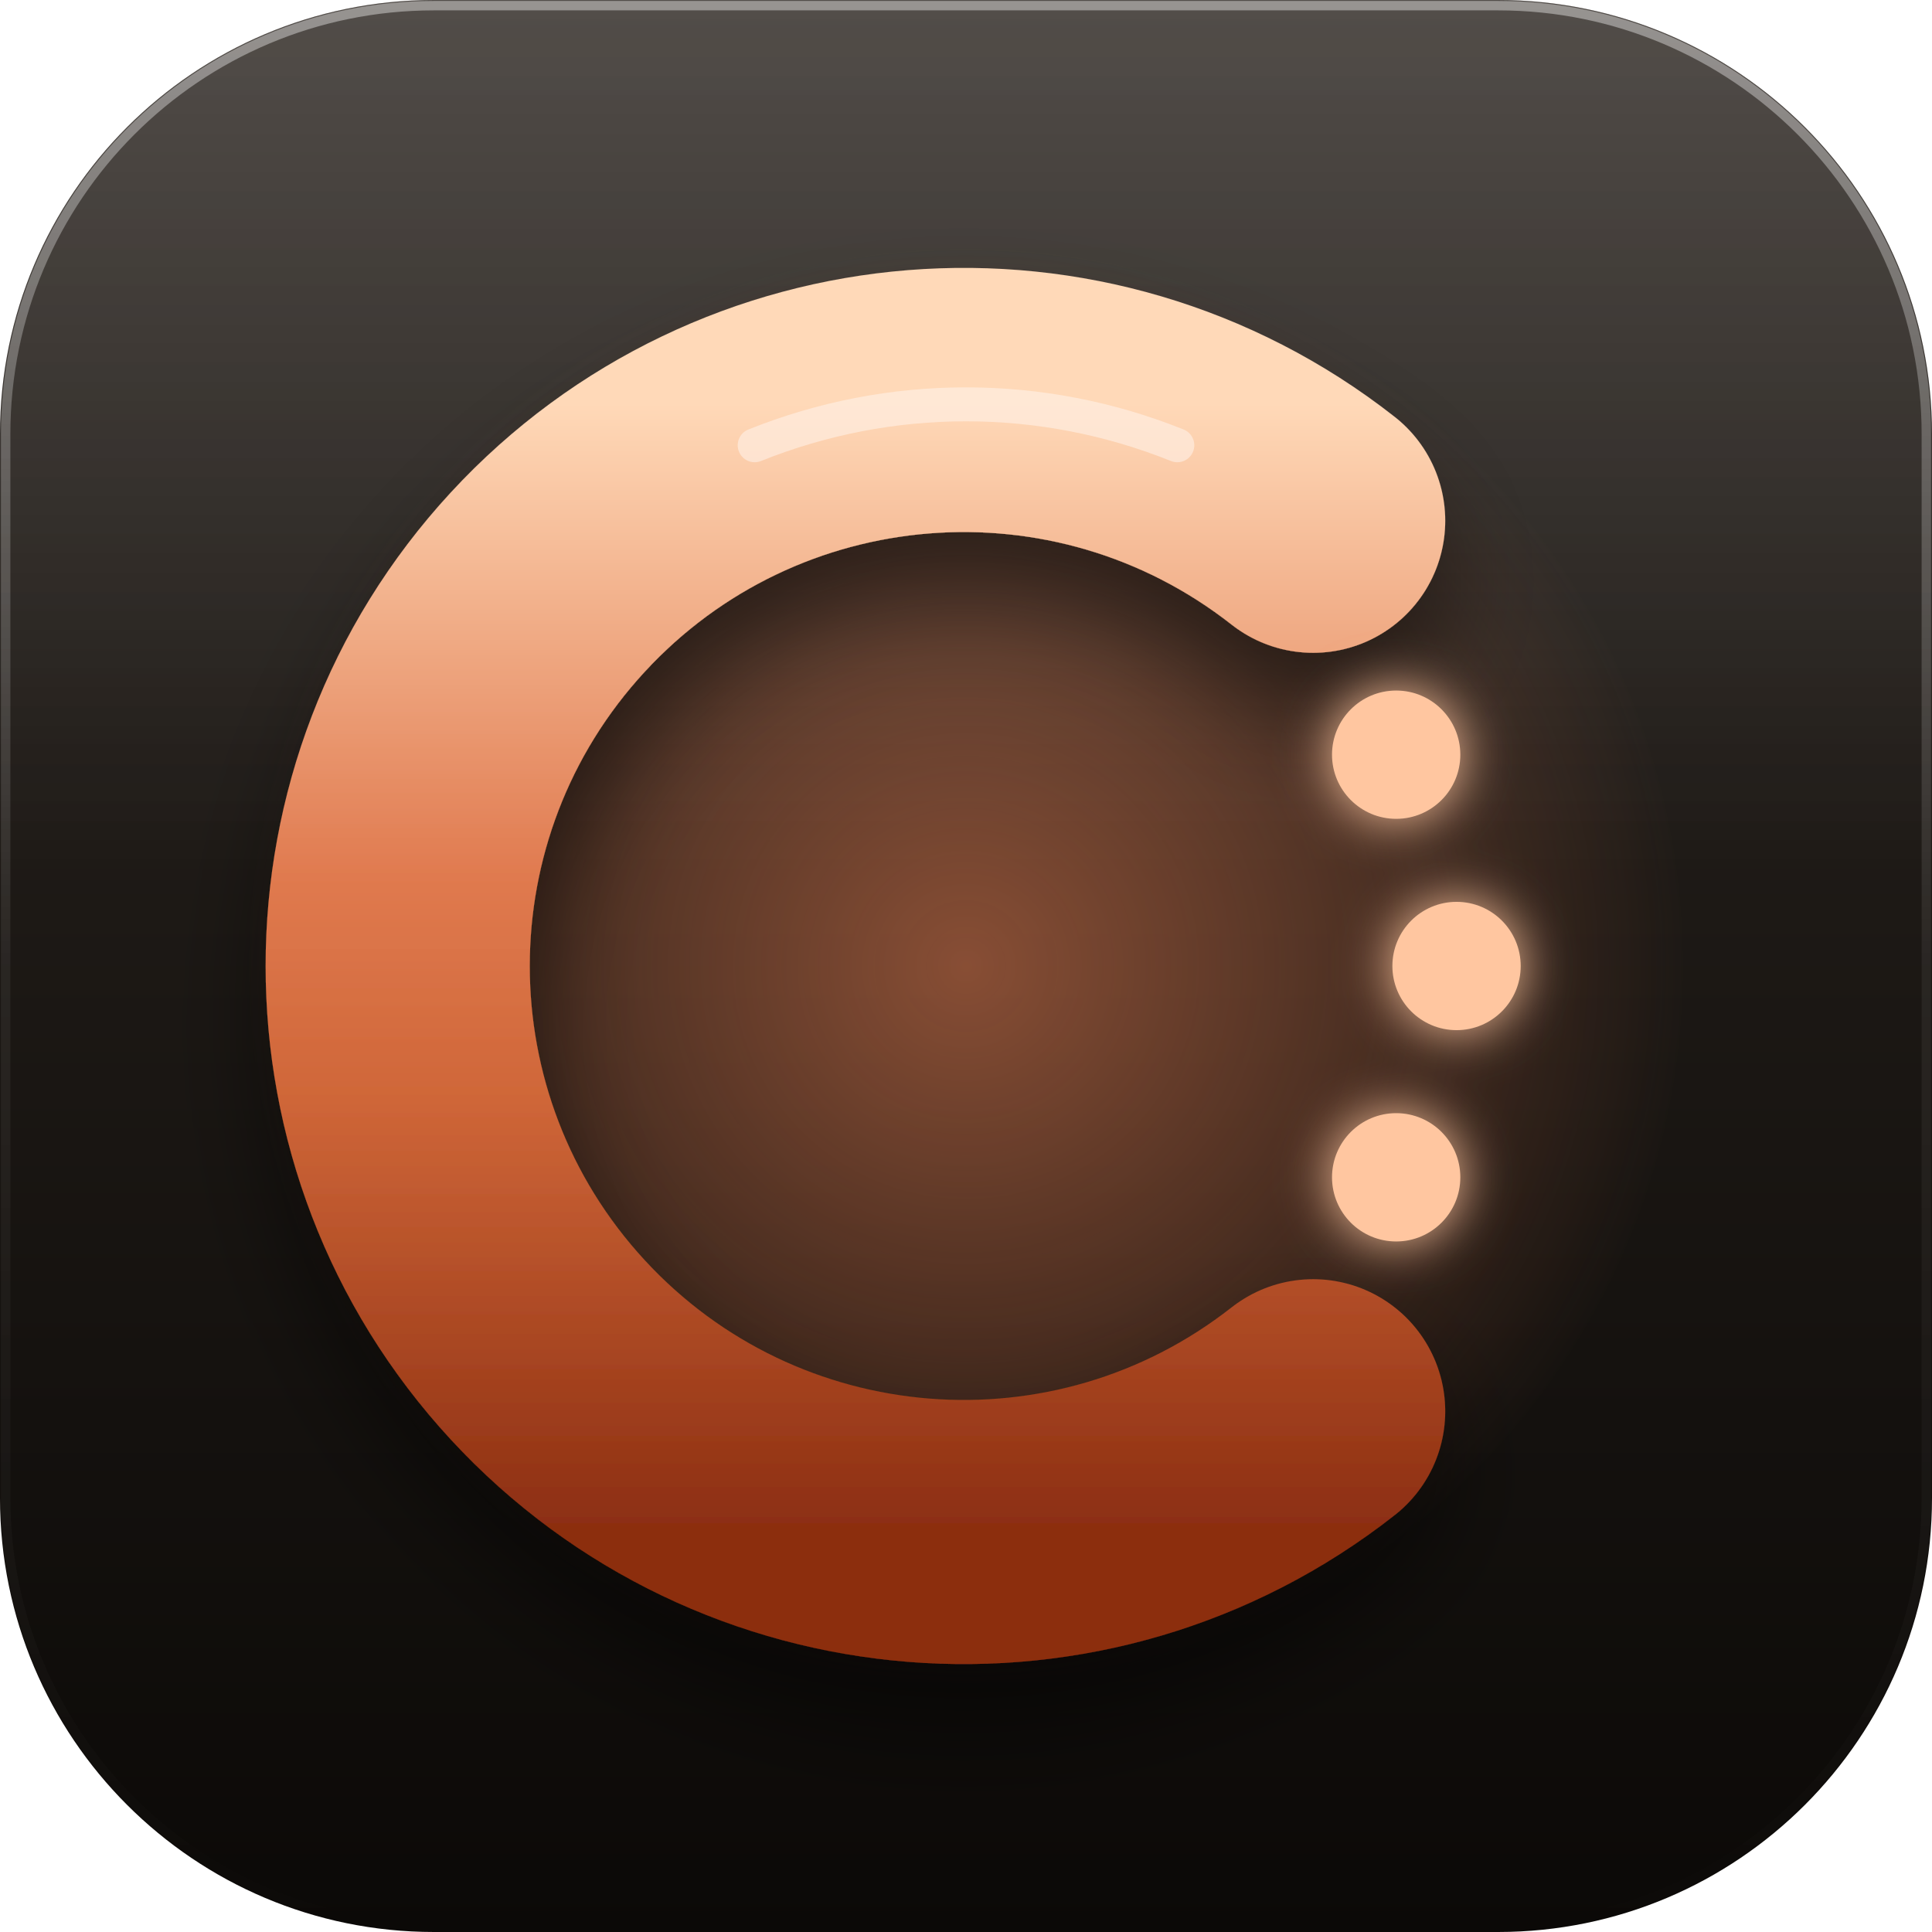
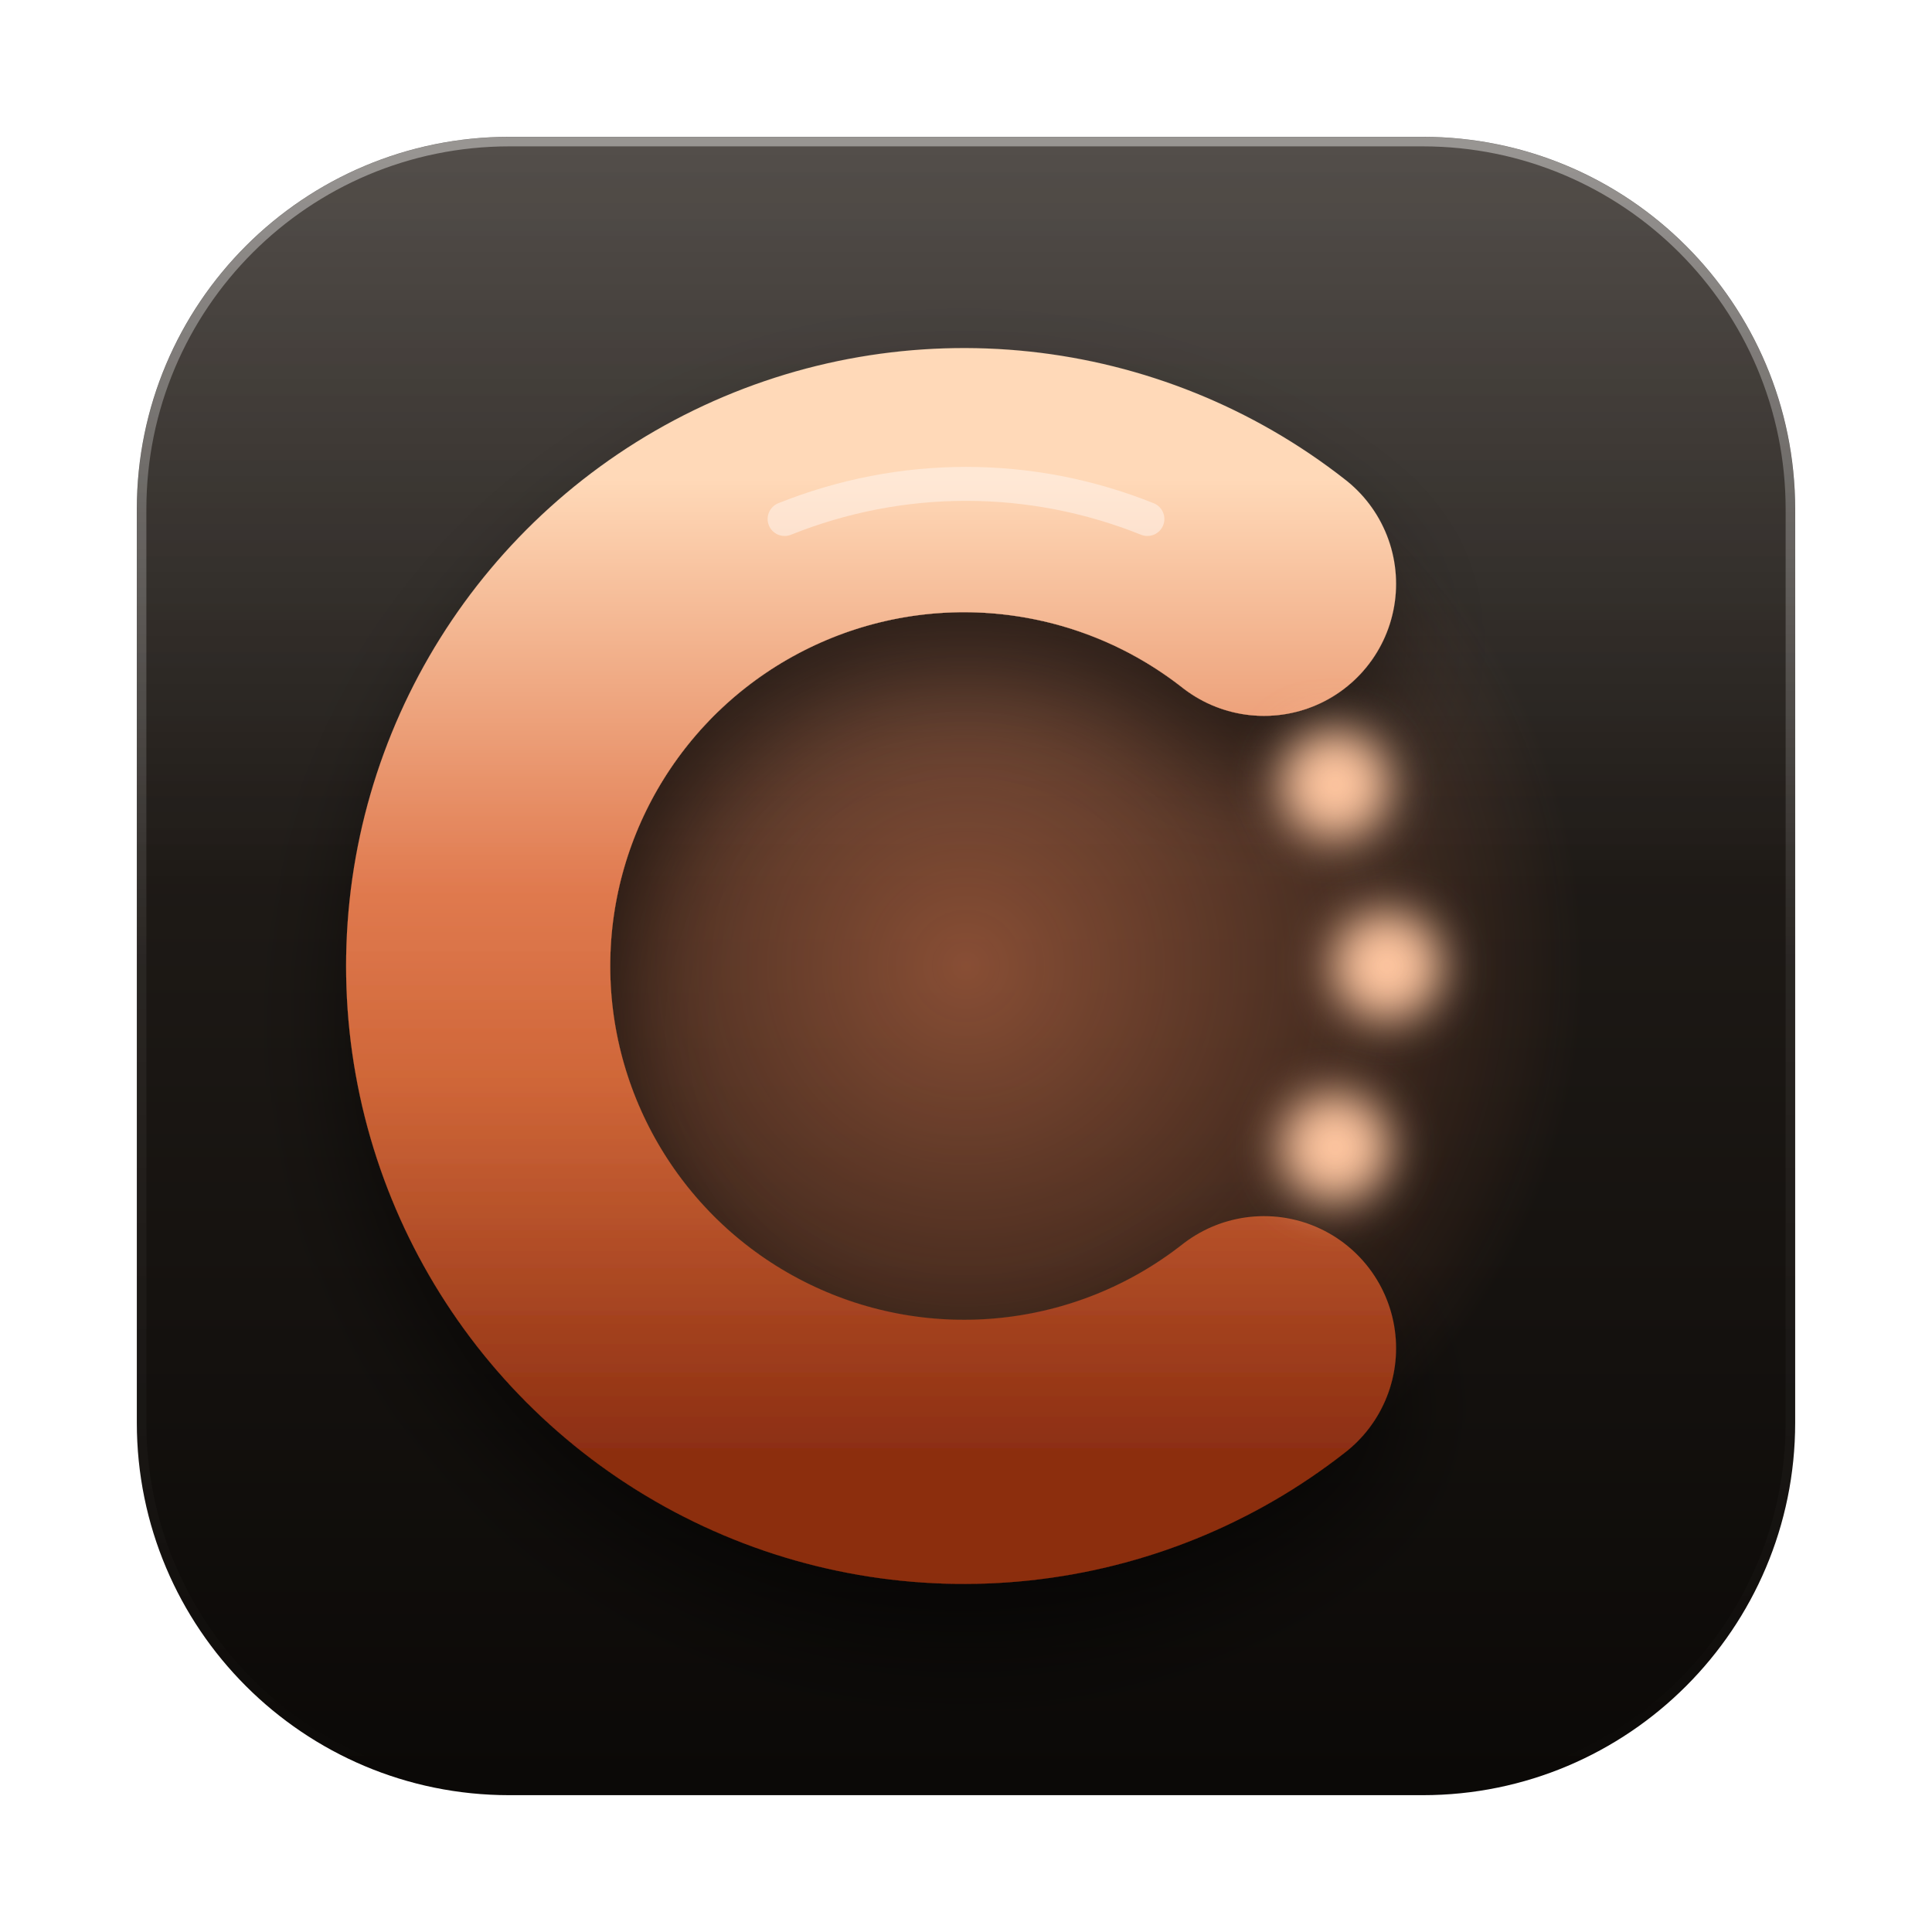
- <svg xmlns="http://www.w3.org/2000/svg" width="512" height="512" viewBox="0 0 512 512">
+ <svg xmlns="http://www.w3.org/2000/svg" version="1.2" viewBox="0 0 512 512" width="512" height="512">
  <defs>
-     <linearGradient id="bgDark" x1="0" y1="0" x2="0" y2="1">
+     <linearGradient id="g1" x2="1" gradientUnits="userSpaceOnUse" gradientTransform="matrix(0,439.488,-439.488,0,36.256,36.256)">
      <stop offset="0" stop-color="#2d2722" />
      <stop offset="1" stop-color="#0b0907" />
    </linearGradient>
-     <linearGradient id="topGloss" x1="0" y1="0" x2="0" y2="1">
-       <stop offset="0" stop-color="#ffffff" stop-opacity="0.18" />
-       <stop offset="0.45" stop-color="#ffffff" stop-opacity="0" />
+     <linearGradient id="g2" x2="1" gradientUnits="userSpaceOnUse" gradientTransform="matrix(0,439.488,-439.488,0,36.256,36.256)">
+       <stop offset="0" stop-color="#ffffff" stop-opacity=".18" />
+       <stop offset=".45" stop-color="#ffffff" stop-opacity="0" />
    </linearGradient>
-     <linearGradient id="rim" x1="0" y1="0" x2="0" y2="1">
-       <stop offset="0" stop-color="#ffffff" stop-opacity="0.40" />
-       <stop offset="0.5" stop-color="#ffffff" stop-opacity="0.06" />
+     <linearGradient id="g3" x2="1" gradientUnits="userSpaceOnUse" gradientTransform="matrix(0,436.913,-436.913,0,37.543,37.543)">
+       <stop offset="0" stop-color="#ffffff" stop-opacity=".4" />
+       <stop offset=".5" stop-color="#ffffff" stop-opacity=".06" />
      <stop offset="1" stop-color="#ffffff" stop-opacity="0" />
    </linearGradient>
-     <radialGradient id="aura" cx="0.5" cy="0.5" r="0.5">
-       <stop offset="0" stop-color="#e07a4f" stop-opacity="0.55" />
+     <radialGradient id="g4" cx="0" cy="0" r="1" gradientUnits="userSpaceOnUse" gradientTransform="matrix(163.091,0,0,163.091,256,256)">
+       <stop offset="0" stop-color="#e07a4f" stop-opacity=".55" />
      <stop offset="1" stop-color="#e07a4f" stop-opacity="0" />
    </radialGradient>
-     <linearGradient id="metalOrange" x1="0" y1="0" x2="0" y2="1">
+     <filter x="-50%" y="-50%" width="200%" height="200%" id="f1">
+       <feDropShadow dx="-9.797174393178826e-16" dy="16" stdDeviation="12.917" flood-color="#000000" flood-opacity=".5" />
+     </filter>
+     <linearGradient id="g5" x2="1" gradientUnits="userSpaceOnUse" gradientTransform="matrix(0,257.508,-208.248,0,126.723,127.246)">
      <stop offset="0" stop-color="#ffd9b8" />
-       <stop offset="0.42" stop-color="#e07a4f" />
-       <stop offset="0.62" stop-color="#cf6638" />
+       <stop offset=".42" stop-color="#e07a4f" />
+       <stop offset=".62" stop-color="#cf6638" />
      <stop offset="1" stop-color="#8c2e11" />
    </linearGradient>
-     <filter id="shadow" x="-30%" y="-30%" width="160%" height="175%">
-       <feGaussianBlur in="SourceAlpha" stdDeviation="13" />
-       <feOffset dx="0" dy="16" result="off" />
-       <feComponentTransfer>
-         <feFuncA type="linear" slope="0.5" />
-       </feComponentTransfer>
-       <feMerge>
-         <feMergeNode />
-         <feMergeNode in="SourceGraphic" />
-       </feMerge>
-     </filter>
-     <filter id="glow" x="-70%" y="-70%" width="240%" height="240%">
-       <feGaussianBlur stdDeviation="7" result="b" />
-       <feMerge>
-         <feMergeNode in="b" />
-         <feMergeNode in="SourceGraphic" />
-       </feMerge>
+     <filter x="-50%" y="-50%" width="200%" height="200%" id="f2">
+       <feGaussianBlur stdDeviation="6" />
    </filter>
  </defs>
-   <rect width="512" height="512" rx="115" fill="url(#bgDark)" />
-   <rect width="512" height="512" rx="115" fill="url(#topGloss)" />
-   <rect x="1.5" y="1.5" width="509" height="509" rx="113.5" fill="none" stroke="url(#rim)" stroke-width="2.5" />
-   <circle cx="256" cy="256" r="190" fill="url(#aura)" />
-   <path d="M 348 138 A 150 150 0 1 0 348 374" fill="none" stroke="url(#metalOrange)" stroke-width="70" stroke-linecap="round" filter="url(#shadow)" />
-   <path d="M 200 118 A 150 150 0 0 1 312 118" fill="none" stroke="#fff4ec" stroke-opacity="0.55" stroke-width="9" stroke-linecap="round" />
-   <g filter="url(#glow)">
-     <circle cx="370" cy="200" r="17" fill="#ffc6a0" />
-     <circle cx="386" cy="256" r="17" fill="#ffc6a0" />
-     <circle cx="370" cy="312" r="17" fill="#ffc6a0" />
+   <style>
+ 		.s0 { fill: url(#g1) } 
+ 		.s1 { fill: url(#g2) } 
+ 		.s2 { fill: none;stroke: url(#g3);stroke-width: 2.5 } 
+ 		.s3 { fill: url(#g4) } 
+ 		.s4 { filter: url(#f1);fill: none;stroke: url(#g5);stroke-linecap: round;stroke-width: 70 } 
+ 		.s5 { opacity: .55;fill: none;stroke: #fff4ec;stroke-linecap: round;stroke-width: 9 } 
+ 		.s6 { filter: url(#f2);fill: #ffc6a0 } 
+ 	</style>
+   <g id="组 1 copy">
+     <path fill-rule="evenodd" class="s0" d="m134.97 36.26h242.06c54.52 0 98.71 44.19 98.71 98.71v242.06c0 54.52-44.19 98.71-98.71 98.71h-242.06c-54.52 0-98.71-44.19-98.71-98.71v-242.06c0-54.52 44.19-98.71 98.71-98.71z" />
+     <path fill-rule="evenodd" class="s1" d="m134.97 36.26h242.06c54.52 0 98.71 44.19 98.71 98.71v242.06c0 54.52-44.19 98.71-98.71 98.71h-242.06c-54.52 0-98.71-44.19-98.71-98.71v-242.06c0-54.52 44.19-98.71 98.71-98.71z" />
+     <path fill-rule="evenodd" class="s2" d="m134.97 37.54h242.06c53.81 0 97.43 43.62 97.43 97.43v242.06c0 53.81-43.62 97.43-97.43 97.43h-242.06c-53.81 0-97.43-43.62-97.43-97.43v-242.06c0-53.81 43.62-97.43 97.43-97.43z" />
+     <path fill-rule="evenodd" class="s3" d="m256 419.09c-90.19 0-163.09-72.9-163.09-163.09 0-90.19 72.9-163.09 163.09-163.09 90.19 0 163.09 72.9 163.09 163.09 0 90.19-72.9 163.09-163.09 163.09z" />
+     <path class="s4" d="m334.97 154.71c-38.76-30.42-91.49-36.05-135.81-14.5-44.31 21.56-72.44 66.51-72.44 115.79 0 49.28 28.13 94.23 72.44 115.79 44.32 21.55 97.05 15.92 135.81-14.5" />
+     <path class="s5" d="m207.93 137.54c7.62-3.06 15.52-5.39 23.59-6.96 8.07-1.56 16.26-2.35 24.48-2.35 8.22 0 16.41 0.79 24.48 2.35 8.07 1.57 15.97 3.9 23.59 6.96" />
+     <g>
+       <path fill-rule="evenodd" class="s6" d="m353.85 222.52c-8.06 0-14.59-6.52-14.59-14.59 0-8.07 6.53-14.59 14.59-14.59 8.07 0 14.6 6.52 14.6 14.59 0 8.07-6.53 14.59-14.6 14.59z" />
+       <path fill-rule="evenodd" class="s6" d="m367.59 270.59c-8.07 0-14.59-6.52-14.59-14.59 0-8.07 6.52-14.59 14.59-14.59 8.07 0 14.59 6.52 14.59 14.59 0 8.07-6.52 14.59-14.59 14.59z" />
+       <path fill-rule="evenodd" class="s6" d="m353.85 318.66c-8.06 0-14.59-6.52-14.59-14.59 0-8.07 6.53-14.59 14.59-14.59 8.07 0 14.6 6.52 14.6 14.59 0 8.07-6.53 14.59-14.6 14.59z" />
+     </g>
  </g>
</svg>
